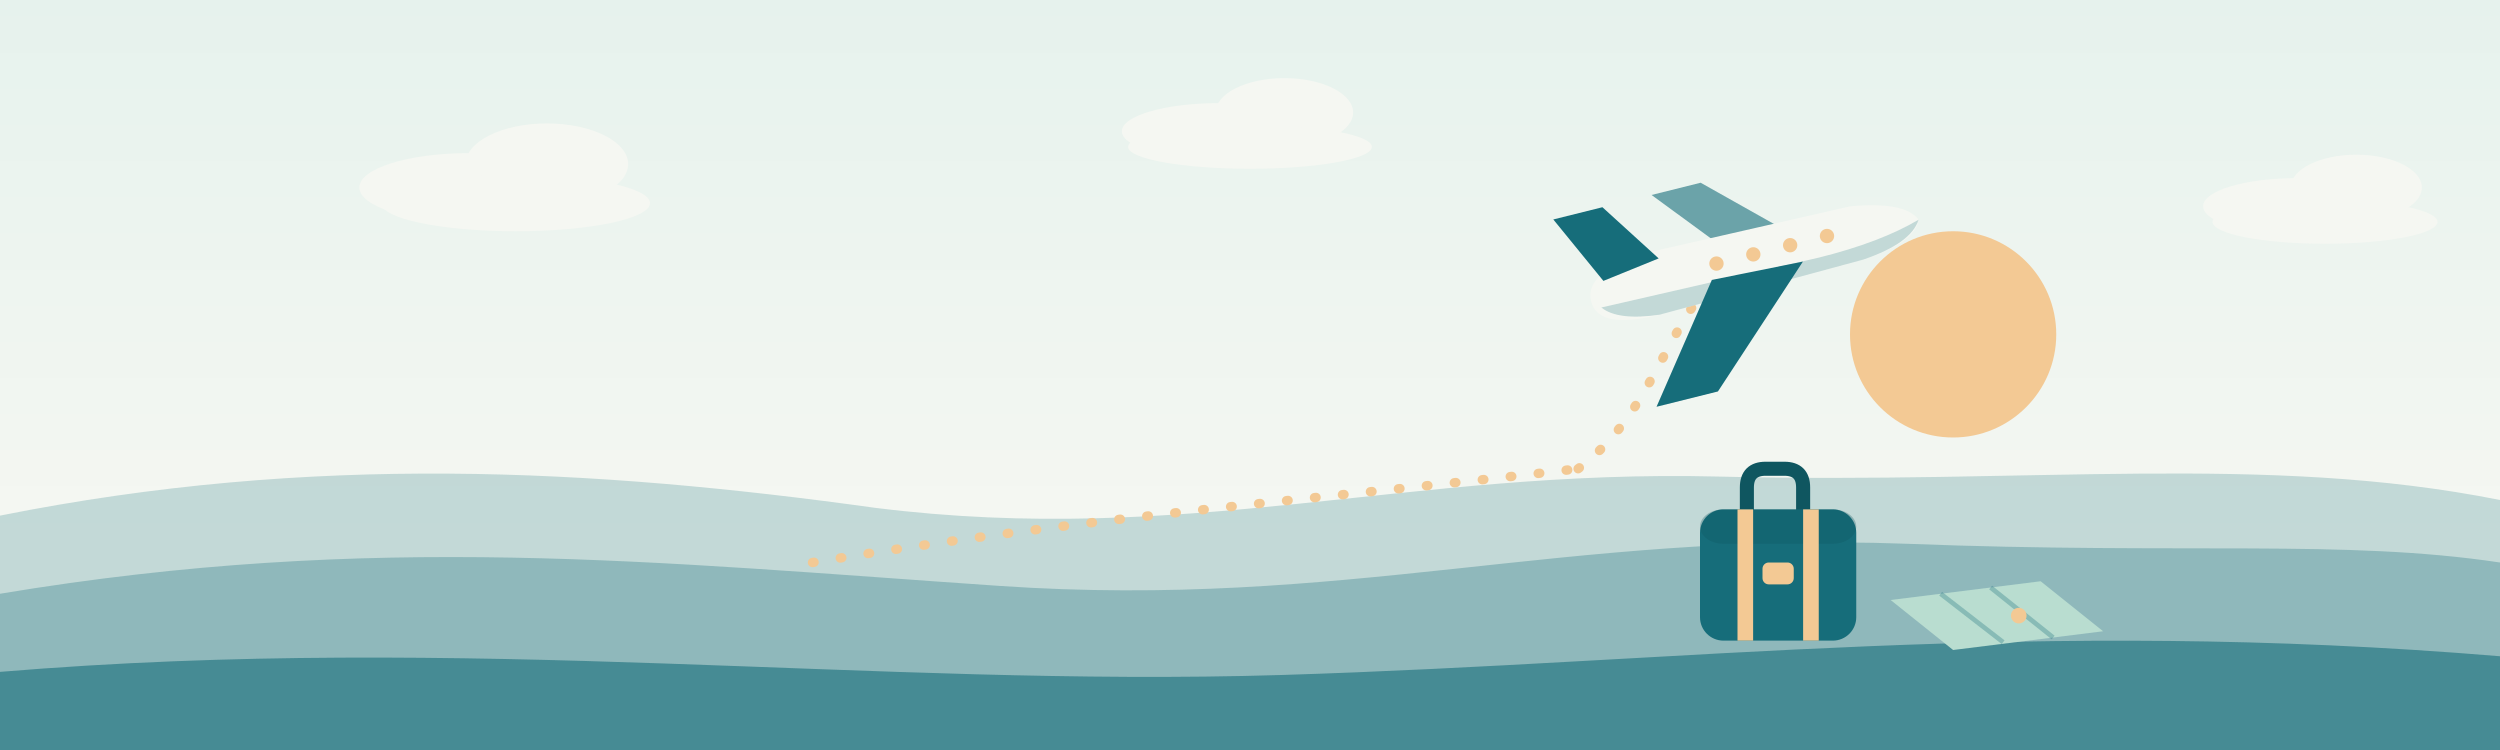
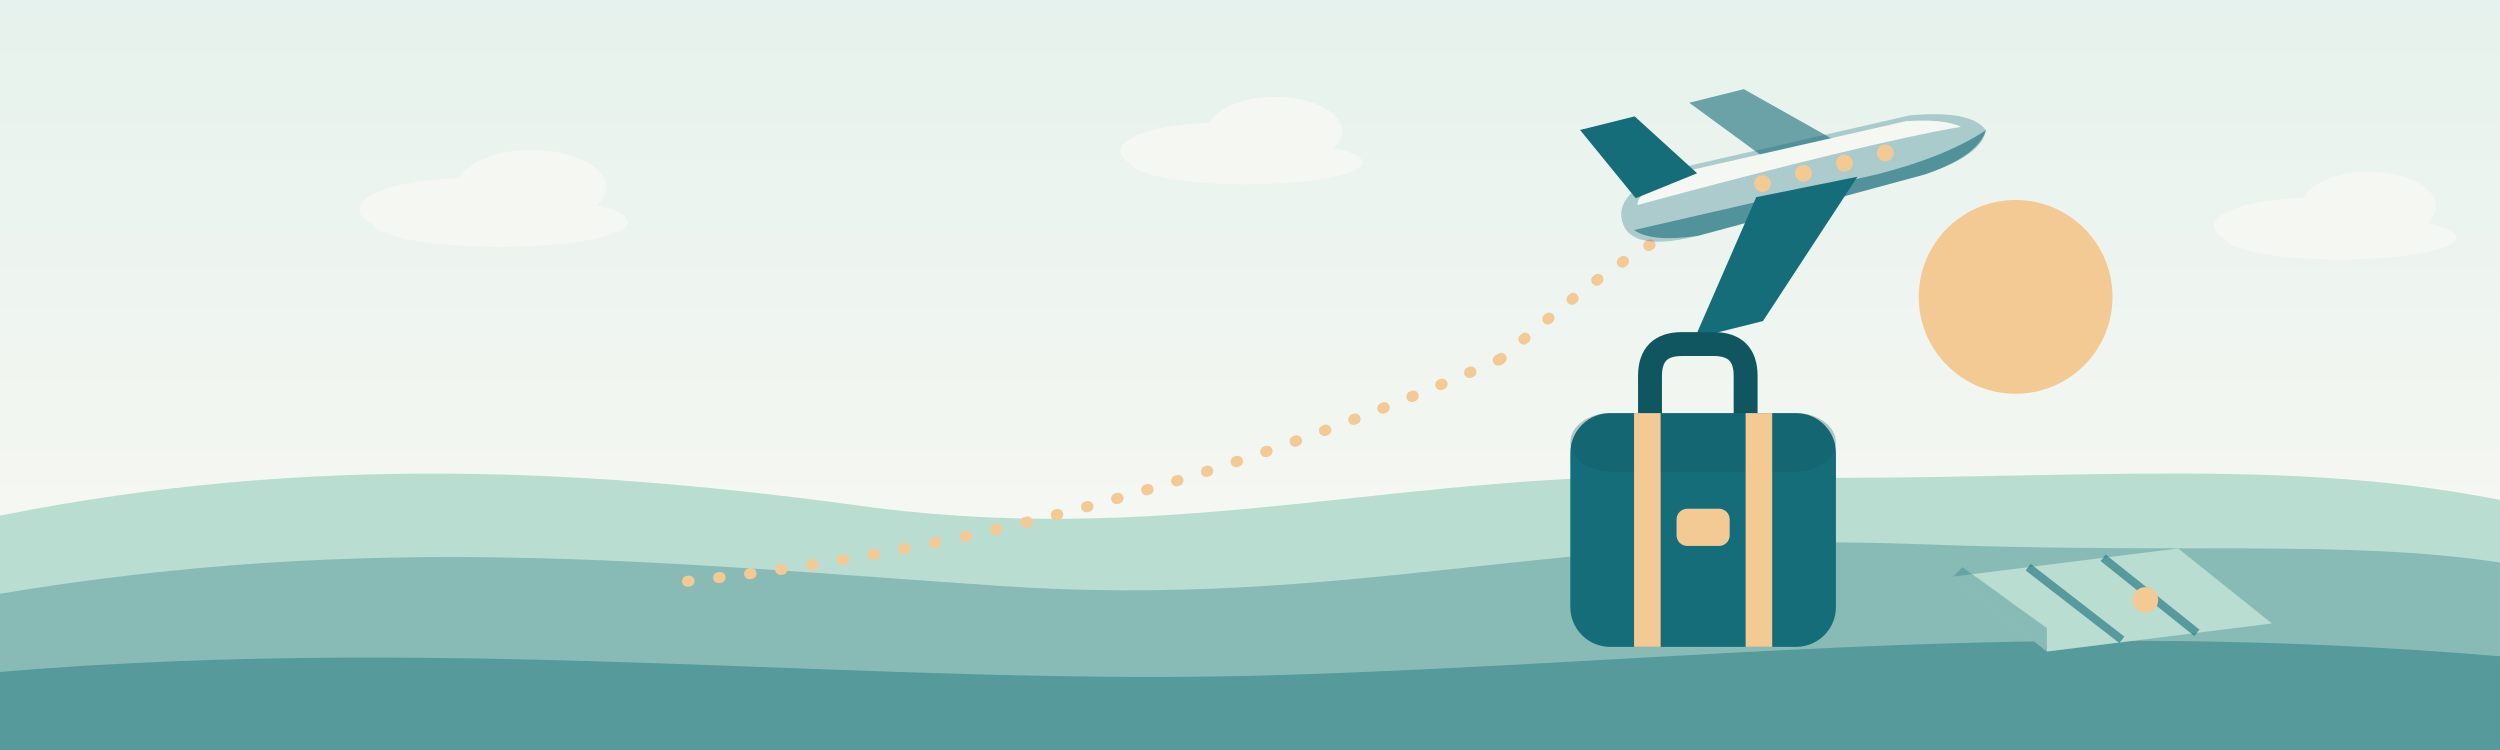
<svg xmlns="http://www.w3.org/2000/svg" viewBox="0 0 1600 480" preserveAspectRatio="xMidYMid slice">
  <defs>
    <linearGradient id="sky" x1="0" y1="0" x2="0" y2="1">
      <stop offset="0" stop-color="#E6F2ED" />
      <stop offset="0.72" stop-color="#F5F7F2" />
    </linearGradient>
  </defs>
  <rect width="1600" height="480" fill="url(#sky)" />
-   <circle cx="1250" cy="214" r="66" fill="#F3C994" />
+   <circle cx="1290" cy="190" r="62" fill="#F3C994" />
  <g fill="#F5F7F2">
-     <ellipse cx="300" cy="120" rx="70" ry="22" />
-     <ellipse cx="350" cy="105" rx="52" ry="26" />
-     <ellipse cx="330" cy="130" rx="86" ry="18" />
-     <ellipse cx="780" cy="84" rx="62" ry="18" />
-     <ellipse cx="822" cy="72" rx="44" ry="22" />
-     <ellipse cx="800" cy="94" rx="78" ry="14" />
-     <ellipse cx="1470" cy="132" rx="60" ry="18" />
-     <ellipse cx="1508" cy="120" rx="42" ry="21" />
-     <ellipse cx="1488" cy="142" rx="72" ry="14" />
+     <ellipse cx="300" cy="134" rx="70" ry="20" />
+     <ellipse cx="340" cy="120" rx="48" ry="24" />
+     <ellipse cx="320" cy="142" rx="82" ry="16" />
  </g>
-   <path d="M0 330 C200 290 380 300 560 325 C760 350 900 300 1100 305 C1300 310 1450 290 1600 320 L1600 480 L0 480Z" fill="#166D7A" fill-opacity="0.22" />
-   <path d="M0 380 C240 340 420 360 640 375 C860 390 1000 340 1220 348 C1400 355 1500 345 1600 360 L1600 480 L0 480Z" fill="#166D7A" fill-opacity="0.3" />
-   <path d="M520 360 C700 330 860 318 1010 300" fill="none" stroke="#F3C994" stroke-width="6" stroke-linecap="round" stroke-dasharray="1 17" />
-   <path d="M1010 300 C1050 270 1060 230 1086 192" fill="none" stroke="#F3C994" stroke-width="6" stroke-linecap="round" stroke-dasharray="1 17" />
-   <path d="M0 430 C300 405 560 440 820 432 C1080 424 1300 395 1600 420 L1600 480 L0 480Z" fill="#166D7A" fill-opacity="0.6" />
-   <g transform="translate(1110 170) rotate(-14) scale(1.35)">
+   <g fill="#F5F7F2">
+     <ellipse cx="780" cy="96.6" rx="63" ry="18" />
+     <ellipse cx="816" cy="84" rx="43" ry="22" />
+     <ellipse cx="798" cy="104" rx="74" ry="14" />
+   </g>
+   <g fill="#F5F7F2">
+     <ellipse cx="1480" cy="144.6" rx="63" ry="18" />
+     <ellipse cx="1516" cy="132" rx="43" ry="22" />
+     <ellipse cx="1498" cy="152" rx="74" ry="14" />
+   </g>
+   <path d="M0 330 C200 290 380 300 560 325 C760 350 900 300 1100 305 C1300 310 1450 290 1600 320 L1600 480 L0 480Z" fill="#B9DDD0" />
+   <path d="M0 380 C240 340 420 360 640 375 C860 390 1000 340 1220 348 C1400 355 1500 345 1600 360 L1600 480 L0 480Z" fill="#88BBB6" />
+   <path d="M440 372 C640 350 800 300 960 230" fill="none" stroke="#F3C994" stroke-width="7" stroke-linecap="round" stroke-dasharray="1 19" />
+   <path d="M960 230 C1000 196 1030 170 1068 150" fill="none" stroke="#F3C994" stroke-width="7" stroke-linecap="round" stroke-dasharray="1 19" />
+   <path d="M0 430 C300 405 560 440 820 432 C1080 424 1300 395 1600 420 L1600 480 L0 480Z" fill="#579A9C" />
+   <g transform="translate(1140 116) rotate(-14) scale(1.5)">
    <path d="M0 -6 L-30 -42 L-6 -42 L30 -8Z" fill="#166D7A" fill-opacity="0.6" />
-     <path d="M-70 0 Q-70 -14 -40 -16 L60 -14 Q86 -10 90 0 Q86 10 60 12 L-40 14 Q-70 14 -70 0Z" fill="#F5F7F2" />
-     <path d="M-66 4 Q-60 12 -40 14 L60 12 Q84 10 90 0 Q70 6 40 6Z" fill="#166D7A" fill-opacity="0.22" />
+     <path d="M-70 0 Q-70 -14 -40 -16 L60 -14 Q86 -10 90 0 Q86 10 60 12 L-40 14 Q-70 14 -70 0Z" fill="#166D7A" fill-opacity="0.3" />
+     <path d="M-62 -5 Q-60 -12 -38 -14 L58 -12 Q74 -9 80 -4 Q40 -7 -62 -5Z" fill="#F5F7F2" />
+     <path d="M-66 5 Q-60 12 -40 14 L60 12 Q84 10 90 0 Q70 7 40 7Z" fill="#166D7A" fill-opacity="0.6" />
    <path d="M-62 -8 L-78 -42 L-54 -42 L-34 -12Z" fill="#166D7A" />
    <path d="M-12 4 L-52 56 L-22 56 L32 6Z" fill="#166D7A" />
    <g fill="#F3C994">
-       <circle cx="-8" cy="-3" r="3.4" />
-       <circle cx="10" cy="-3" r="3.4" />
-       <circle cx="28" cy="-3" r="3.4" />
-       <circle cx="46" cy="-3" r="3.4" />
+       <circle cx="-8" cy="-1" r="3.6" />
+       <circle cx="10" cy="-1" r="3.6" />
+       <circle cx="28" cy="-1" r="3.6" />
+       <circle cx="46" cy="-1" r="3.6" />
    </g>
  </g>
-   <g>
+   <g transform="translate(1090 414) scale(1.7) translate(-1138 -414)">
    <path d="M1118 330 V312 Q1118 300 1130 300 H1142 Q1154 300 1154 312 V330" fill="none" stroke="#0F5660" stroke-width="9" stroke-linecap="round" />
-     <rect x="1088" y="326" width="100" height="84" rx="15" fill="#166D7A" />
+     <rect x="1088" y="326" width="100" height="88" rx="15" fill="#166D7A" />
    <rect x="1088" y="326" width="100" height="22" rx="15" fill="#0F5660" fill-opacity="0.3" />
-     <rect x="1112" y="326" width="10" height="84" fill="#F3C994" />
-     <rect x="1154" y="326" width="10" height="84" fill="#F3C994" />
-     <rect x="1128" y="360" width="20" height="14" rx="4" fill="#F3C994" />
+     <rect x="1112" y="326" width="10" height="88" fill="#F3C994" />
+     <rect x="1154" y="326" width="10" height="88" fill="#F3C994" />
+     <rect x="1128" y="362" width="20" height="14" rx="4" fill="#F3C994" />
  </g>
-   <g>
+   <g transform="translate(1250 414) scale(1.5) translate(-1210 -414)">
    <path d="M1210 384 L1306 372 L1346 404 L1250 416Z" fill="#B9DDD0" />
-     <path d="M1242 380 L1282 411 M1274 376 L1314 408" stroke="#166D7A" stroke-opacity="0.3" stroke-width="3" fill="none" />
-     <circle cx="1292" cy="394" r="5" fill="#F3C994" />
+     <path d="M1210 384 L1250 416 L1250 406 L1214 380Z" fill="#166D7A" fill-opacity="0.3" />
+     <path d="M1242 380 L1282 411 M1274 376 L1314 408" stroke="#166D7A" stroke-opacity="0.6" stroke-width="3.5" fill="none" />
+     <circle cx="1292" cy="394" r="5.5" fill="#F3C994" />
  </g>
</svg>
